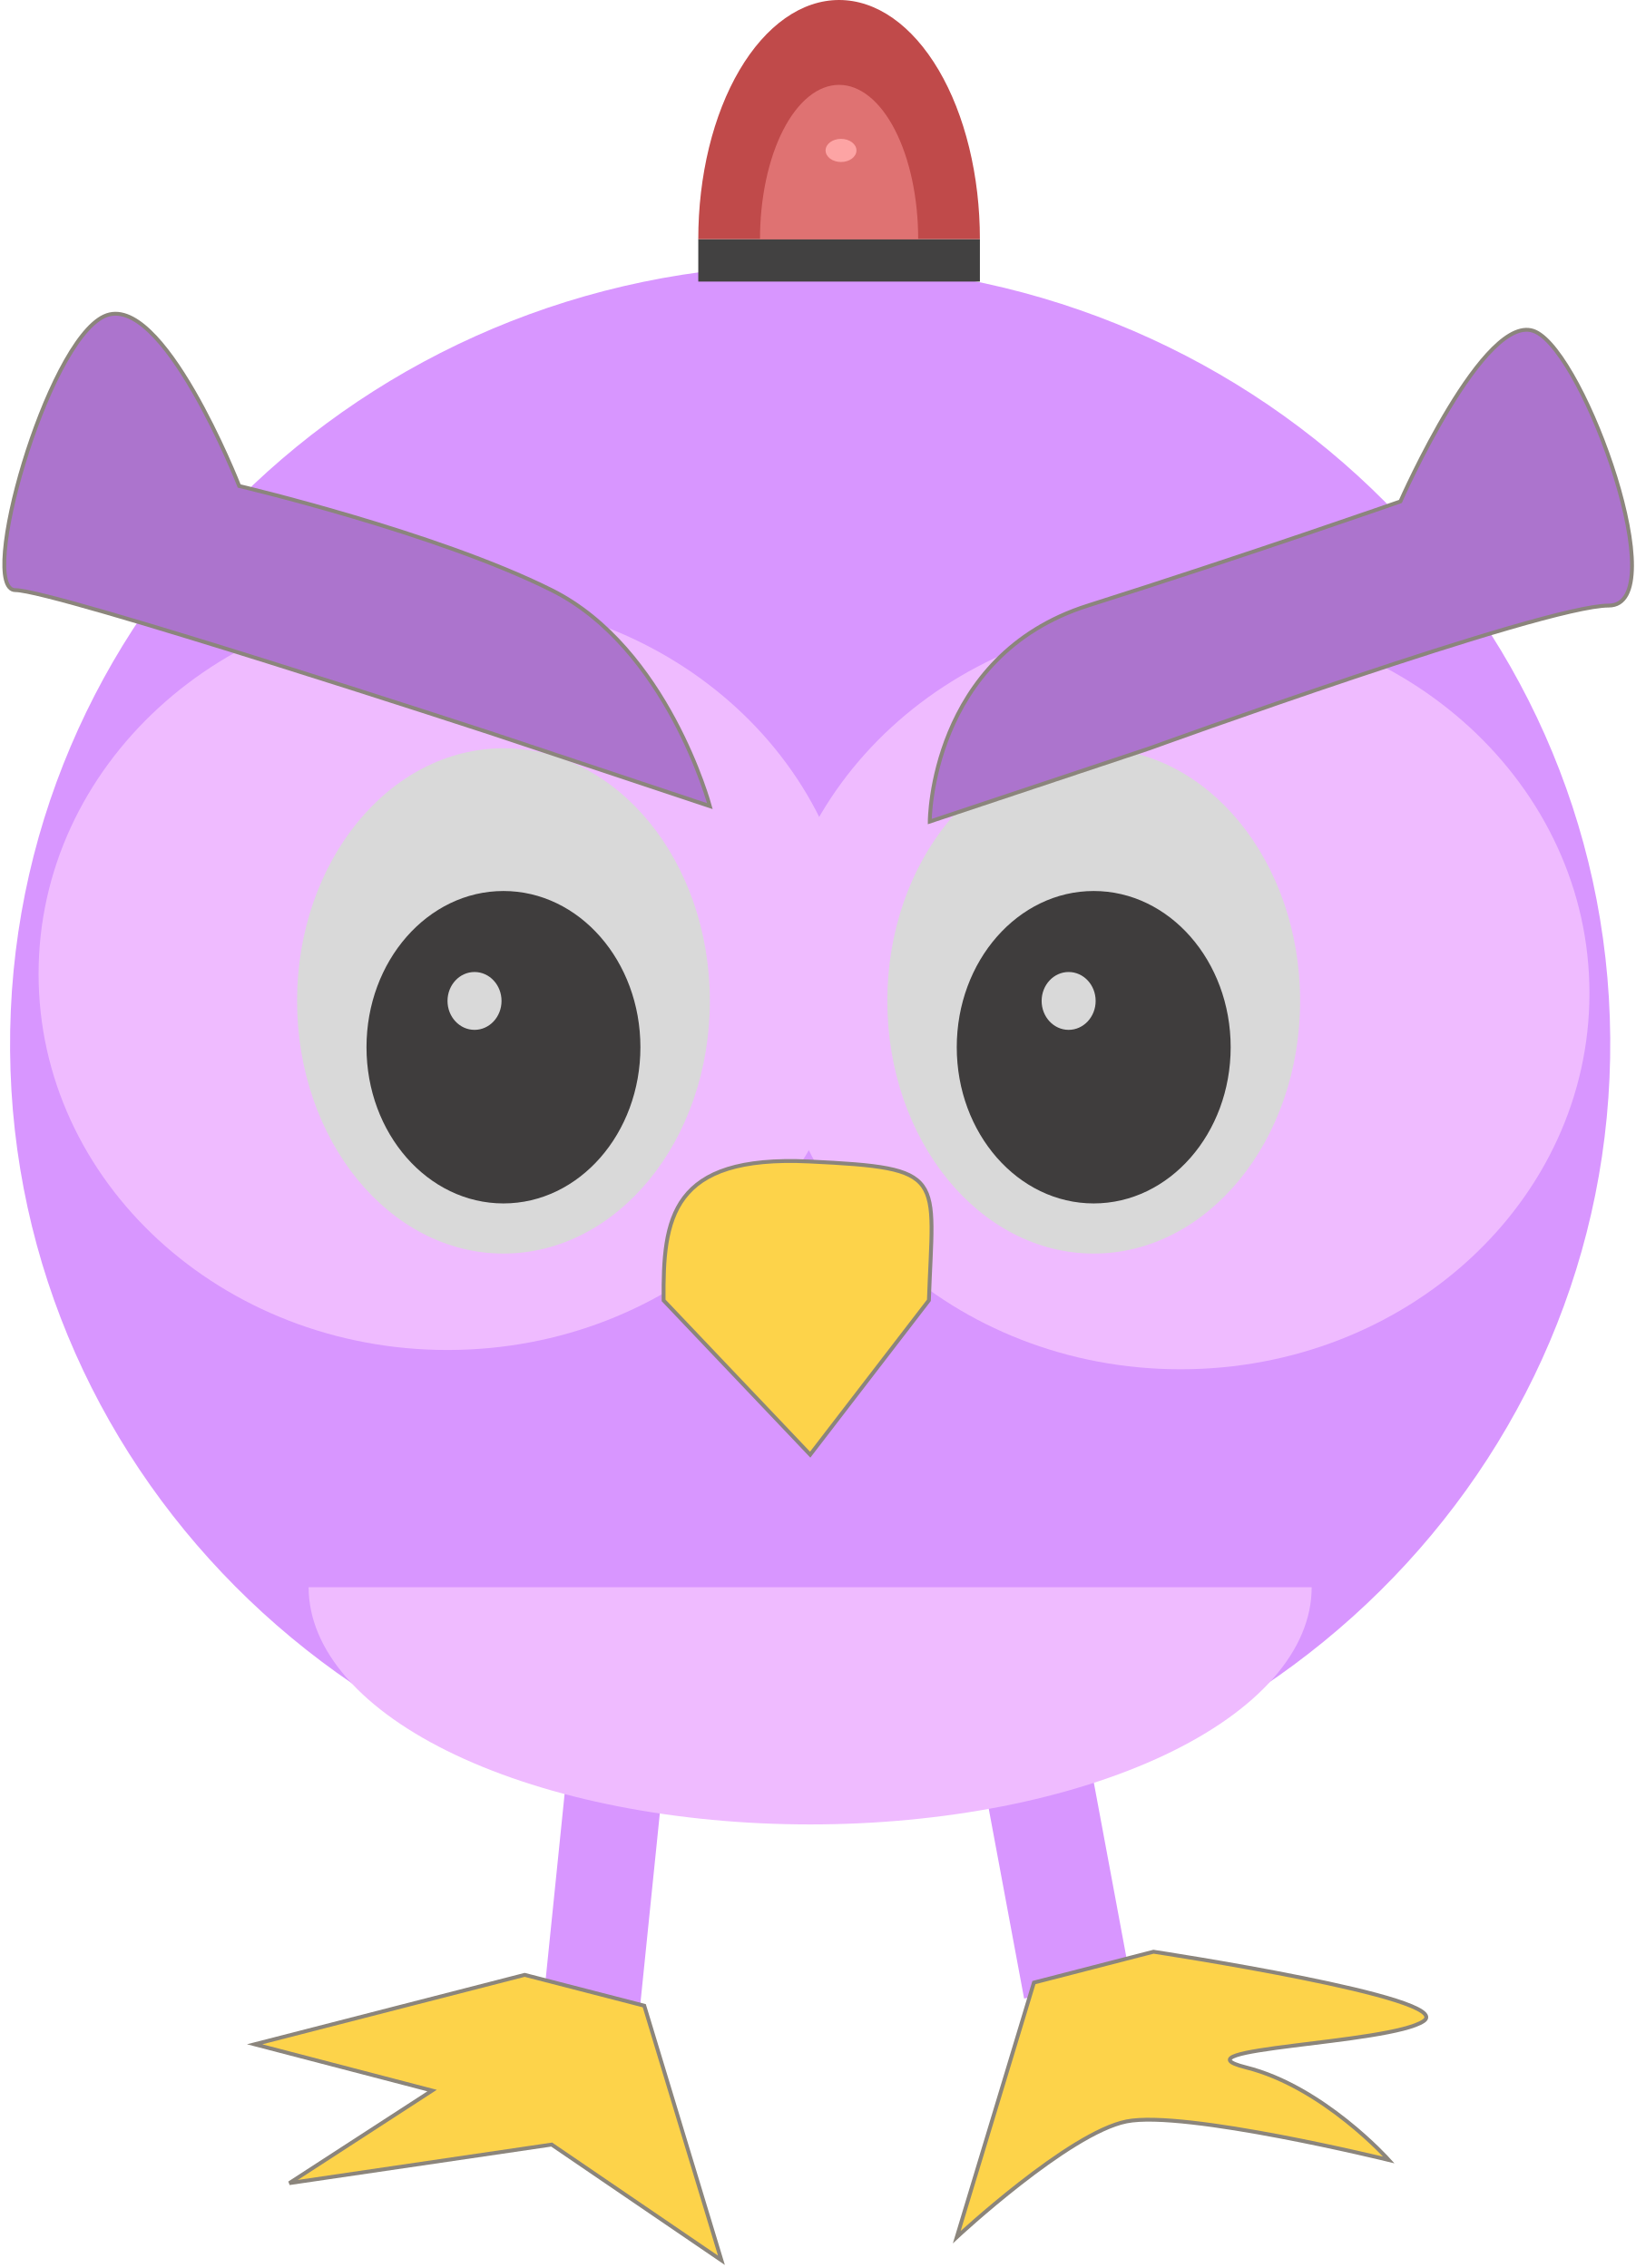
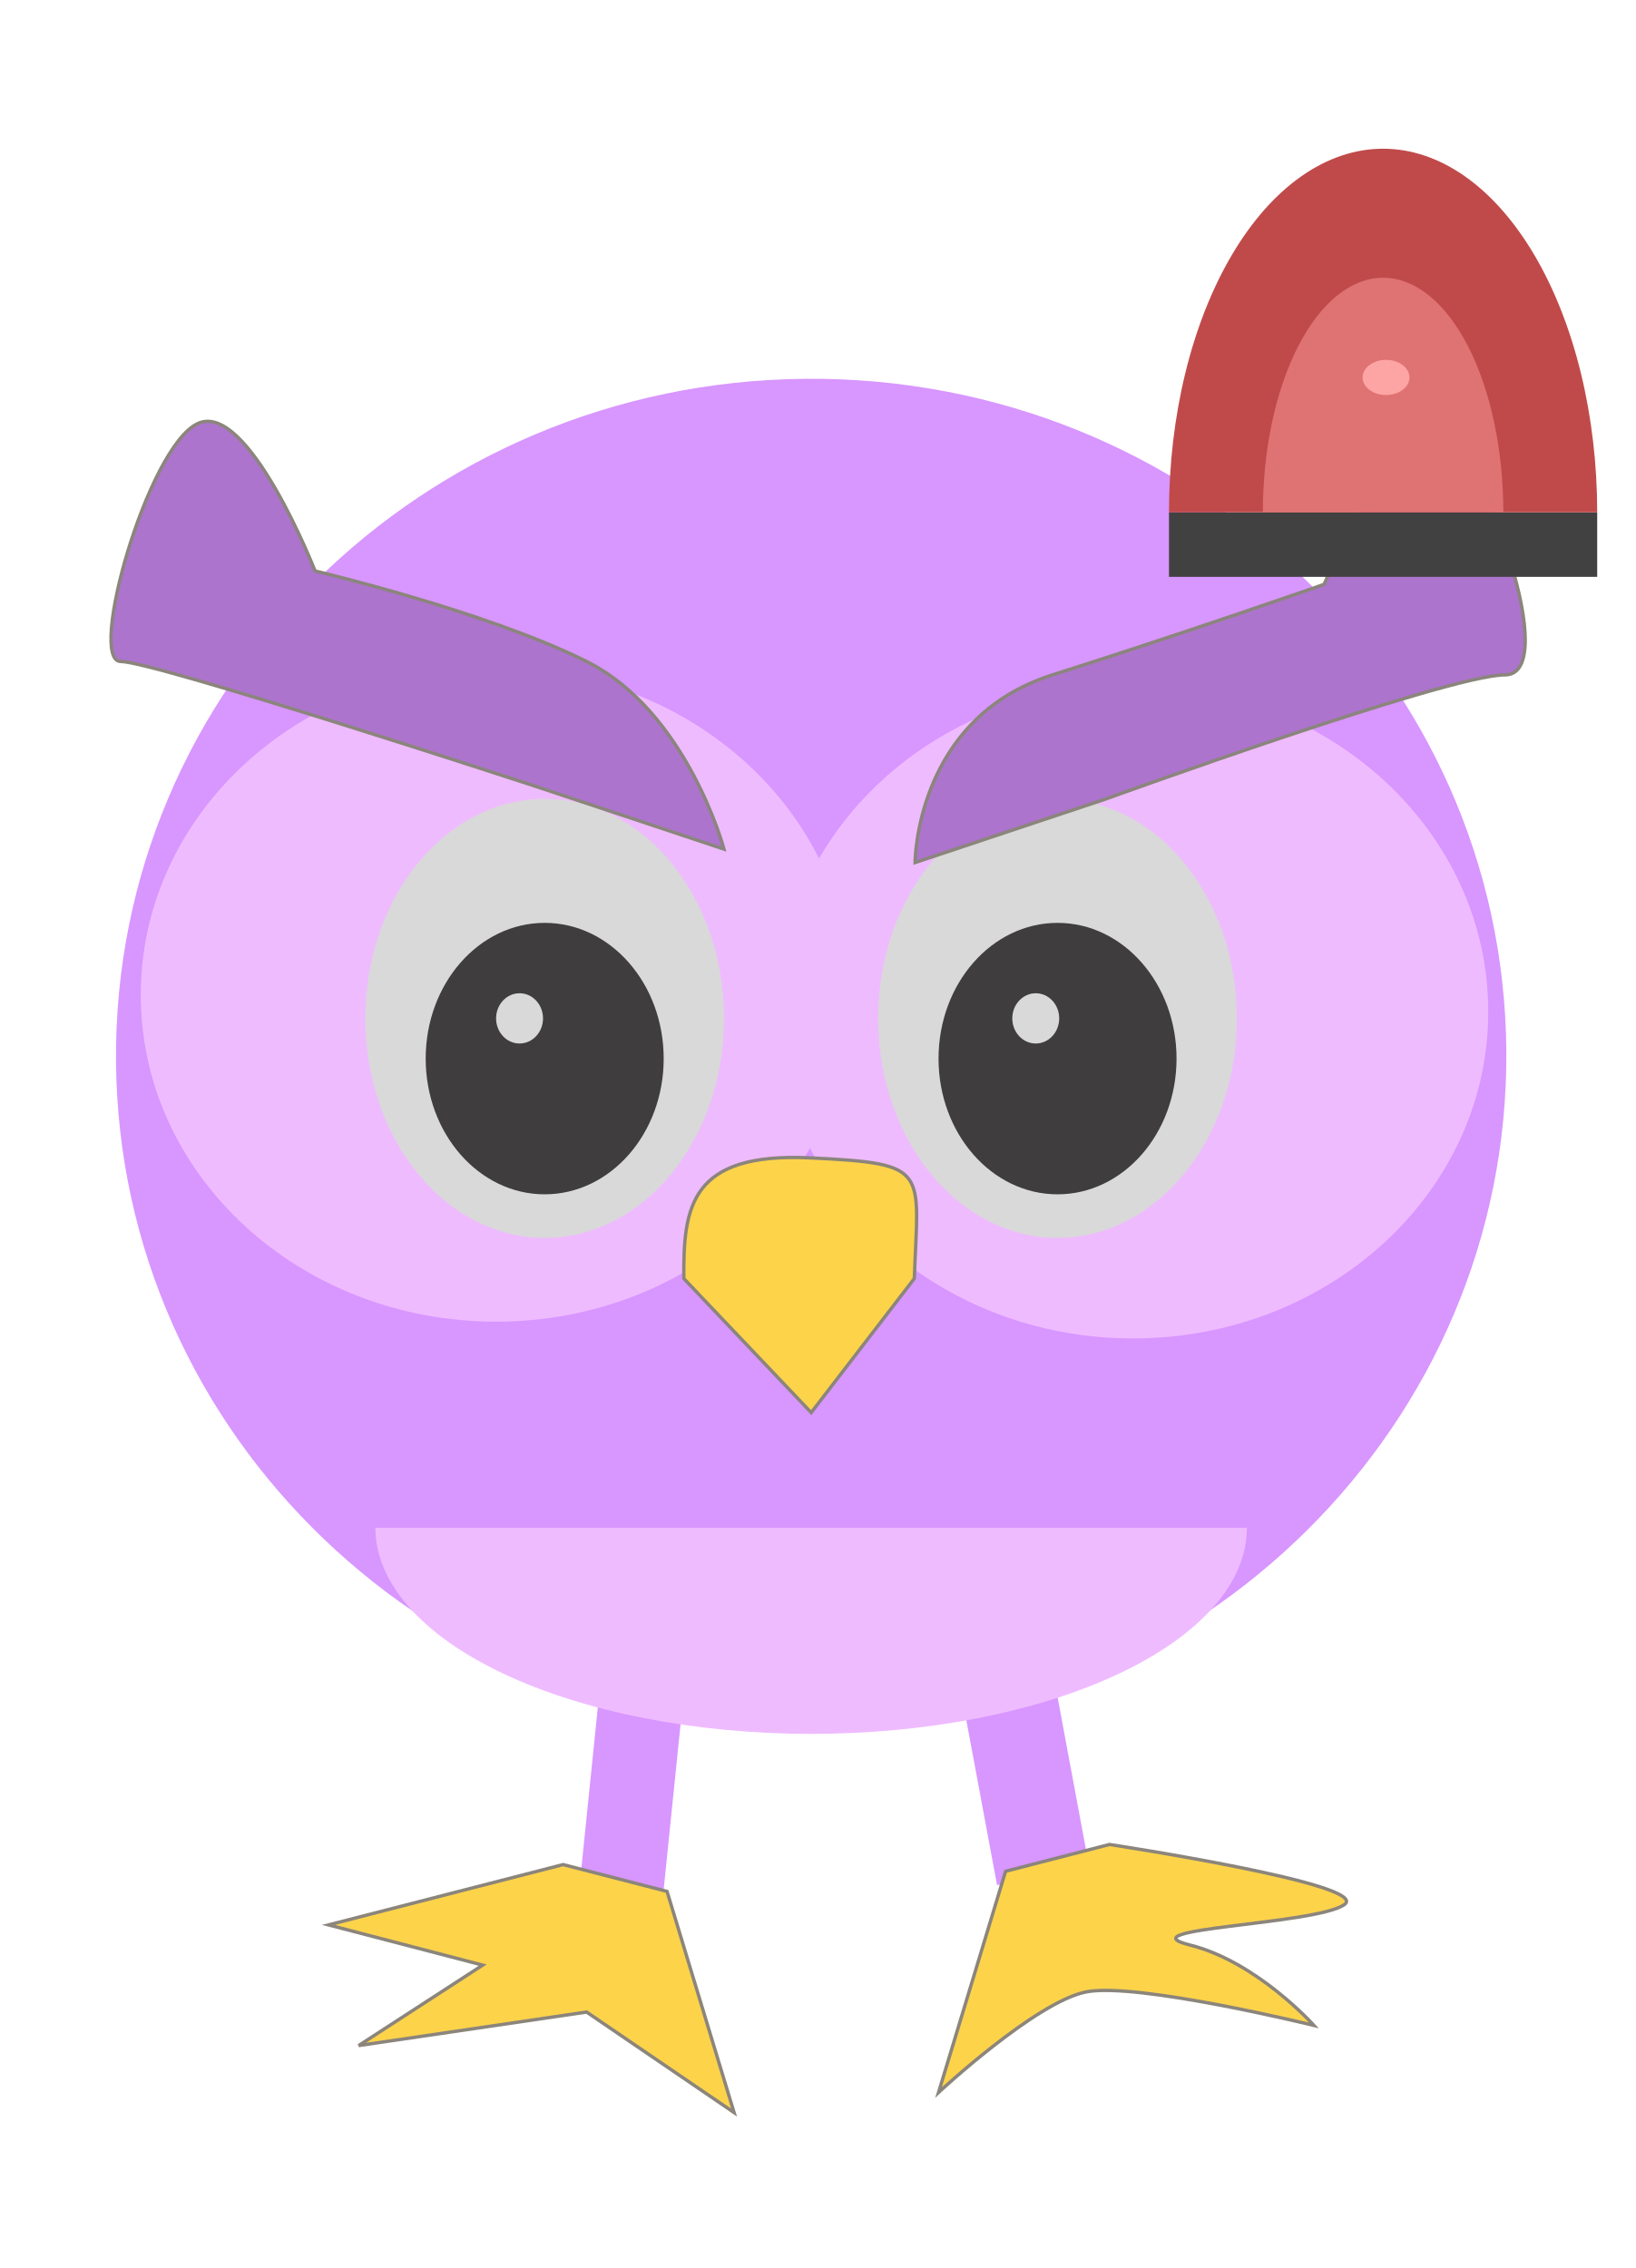
- <svg xmlns="http://www.w3.org/2000/svg" width="424" height="588" viewBox="0 0 424 588" fill="none">
-   <rect x="165.935" y="520" width="25.065" height="62.777" transform="rotate(-174.164 165.935 520)" fill="#D896FF" />
-   <rect x="293" y="513" width="28.018" height="62.563" transform="rotate(169.449 293 513)" fill="#D896FF" />
-   <ellipse cx="210" cy="270.704" rx="207.393" ry="202.054" transform="rotate(-0.457665 210 270.704)" fill="#D896FF" />
-   <ellipse cx="116" cy="252.5" rx="106" ry="97.5" fill="#EFBBFF" />
-   <ellipse cx="306" cy="257.5" rx="106" ry="97.5" fill="#EFBBFF" />
-   <ellipse cx="283.5" cy="259.5" rx="53.5" ry="65.5" fill="#D9D9D9" />
-   <path d="M184 259.5C184 295.675 160.047 325 130.5 325C100.953 325 77 295.675 77 259.5C77 223.325 100.953 194 130.5 194C160.047 194 184 223.325 184 259.5Z" fill="#D9D9D9" />
-   <path d="M319 271.5C319 293.868 303.106 312 283.5 312C263.894 312 248 293.868 248 271.5C248 249.132 263.894 231 283.5 231C303.106 231 319 249.132 319 271.5Z" fill="#3F3D3D" />
-   <path d="M166 271.5C166 293.868 150.106 312 130.5 312C110.894 312 95 293.868 95 271.5C95 249.132 110.894 231 130.5 231C150.106 231 166 249.132 166 271.5Z" fill="#3F3D3D" />
-   <ellipse cx="123" cy="259.5" rx="7" ry="7.5" fill="#D9D9D9" />
-   <ellipse cx="277" cy="259.5" rx="7" ry="7.5" fill="#D9D9D9" />
-   <path d="M282 157C241 170 241 213 241 213L298 194C298 194 400 157 417 157C434 157 411 92 398 86C385 80 363 130 363 130C363 130 323 144 282 157Z" fill="#AC74CD" stroke="#8B857C" />
-   <path d="M143 153C173 168 184 209 184 209L127 190C127 190 14 153 4 153C-6 153 12 89 27 82C42 75 62 126 62 126C62 126 113 138 143 153Z" fill="#AC74CD" stroke="#8B857C" />
-   <path d="M209.778 301.125C173.778 299.393 171.846 315.88 172.008 337.136L210.008 377.136L240.778 337.125C241.889 304.463 245.778 302.857 209.778 301.125Z" fill="#FDD34A" stroke="#8B857C" />
-   <path d="M66 530L136 512L167 520L187 586L143 556L75 566L112 542L66 530Z" fill="#FDD34A" stroke="#8B857C" />
-   <path d="M369 524C378 518 299 506 299 506L268 514L248 580C248 580 277 553 292 550C307 547 360 560 360 560C360 560 343 541 323 536C303 531 360 530 369 524Z" fill="#FDD34A" stroke="#8B857C" />
-   <rect x="181" y="62" width="73" height="11" fill="#424141" />
-   <path d="M340 411.5C340 419.576 336.637 427.574 330.104 435.035C323.571 442.497 313.995 449.276 301.924 454.987C289.852 460.698 275.521 465.228 259.749 468.319C243.977 471.409 227.072 473 210 473C192.928 473 176.023 471.409 160.251 468.319C144.479 465.228 130.148 460.698 118.076 454.987C106.004 449.276 96.429 442.497 89.896 435.035C83.362 427.574 80 419.576 80 411.5L210 411.5H340Z" fill="#EFBBFF" />
-   <path d="M254 62C254 53.858 253.056 45.796 251.222 38.274C249.387 30.751 246.699 23.917 243.309 18.159C239.92 12.402 235.896 7.835 231.468 4.719C227.04 1.604 222.293 5.12773e-06 217.5 5.48363e-06C212.707 5.83952e-06 207.96 1.604 203.532 4.719C199.104 7.835 195.08 12.402 191.691 18.159C188.301 23.917 185.613 30.751 183.778 38.274C181.944 45.796 181 53.858 181 62L217.5 62H254Z" fill="#C04A4A" />
-   <path d="M238 62C238 56.747 237.47 51.546 236.44 46.693C235.409 41.84 233.899 37.43 231.996 33.716C230.092 30.001 227.832 27.055 225.345 25.045C222.858 23.035 220.192 22 217.5 22C214.808 22 212.142 23.035 209.655 25.045C207.168 27.055 204.908 30.001 203.004 33.716C201.101 37.43 199.591 41.84 198.56 46.693C197.53 51.546 197 56.747 197 62L217.5 62H238Z" fill="#DF7272" />
-   <ellipse cx="218" cy="39" rx="4" ry="3" fill="#FDA4A4" />
+ <svg xmlns="http://www.w3.org/2000/svg" class="owl-logo" width="424" height="588" viewBox="-32 -32 488 652" fill="none">
+   <style>
+   .owl-body {
+     animation: float 3s ease-in-out infinite;
+     transform-origin: center;
+     transform-box: fill-box;
+   }
+   .owl-eyebrow-left {
+     animation: leftEyebrowMove 3s ease-in-out infinite;
+     transform-origin: center;
+     transform-box: fill-box;
+   }
+   .owl-eyebrow-right {
+     animation: rightEyebrowMove 3s ease-in-out infinite;
+     transform-origin: center;
+     transform-box: fill-box;
+   }
+   @keyframes float {
+     0%, 100% { transform: translateY(0); }
+     50% { transform: translateY(-10px); }
+   }
+   @keyframes leftEyebrowMove {
+     0%, 100% { transform: rotate(0deg) translateY(0); }
+     50% { transform: rotate(-4deg) translateY(-2px) translateX(-2px); }
+   }
+   @keyframes rightEyebrowMove {
+     0%, 100% { transform: rotate(0deg) translateY(0); }
+     50% { transform: rotate(4deg) translateY(-2px) translateX(2px); }
+   }
+   
+   .alarm {
+     transform: scale(1.75);
+     transform-origin: center;
+     transform-box: fill-box;
+   }
+   .outer-alarm {
+     animation: outerAlarmPulse 4s ease-in-out infinite;
+   }
+   .inner-alarm {
+     animation: innerAlarmPulse 4s ease-in-out infinite;
+   }
+   @keyframes outerAlarmPulse {
+     0%, 100% { fill: #C04A4A; }
+     50% { fill: #FF6B6B; }
+   }
+   @keyframes innerAlarmPulse {
+     0%, 100% { fill: #DF7272; }
+     50% { fill: #FF9999; }
+   }
+ 
+   
+   .left-limb {
+     animation: leftLimbSway 3s ease-in-out infinite;
+     transform-origin: top;
+     transform-box: fill-box;
+   }
+   .right-limb {
+     animation: rightLimbSway 3s ease-in-out infinite;
+     transform-origin: top;
+     transform-box: fill-box;
+   }
+   @keyframes leftLimbSway {
+     0%, 100% { transform: rotate(0deg) translateX(0); }
+     50% { transform: rotate(-5deg) translateX(-10px); }
+   }
+   @keyframes rightLimbSway {
+     0%, 100% { transform: rotate(0deg) translateX(0); }
+     50% { transform: rotate(5deg) translateX(10px); }
+   }
+ </style>
+   <g class="owl-legs">
+     <g class="left-limb">
+       <rect class="owl-left-leg" x="165.935" y="520" width="25.065" height="62.777" transform="rotate(-174.164 165.935 520)" fill="#D896FF" />
+       <path class="owl-left-foot" d="M66 530L136 512L167 520L187 586L143 556L75 566L112 542L66 530Z" fill="#FDD34A" stroke="#8B857C" />
+     </g>
+     <g class="right-limb">
+       <rect class="owl-right-leg" x="293" y="513" width="28.018" height="62.563" transform="rotate(169.449 293 513)" fill="#D896FF" />
+       <path class="owl-right-foot" d="M369 524C378 518 299 506 299 506L268 514L248 580C248 580 277 553 292 550C307 547 360 560 360 560C360 560 343 541 323 536C303 531 360 530 369 524Z" fill="#FDD34A" stroke="#8B857C" />
+     </g>
+   </g>
+   <g class="owl-body">
+     <ellipse cx="210" cy="270.704" rx="207.393" ry="202.054" transform="rotate(-0.457665 210 270.704)" fill="#D896FF" />
+     <ellipse class="owl-eyesocket-left" cx="116" cy="252.5" rx="106" ry="97.5" fill="#EFBBFF" />
+     <ellipse class="owl-eyesocket-right" cx="306" cy="257.5" rx="106" ry="97.5" fill="#EFBBFF" />
+     <ellipse cx="283.5" cy="259.5" rx="53.5" ry="65.5" fill="#D9D9D9" />
+     <path d="M184 259.5C184 295.675 160.047 325 130.5 325C100.953 325 77 295.675 77 259.5C77 223.325 100.953 194 130.5 194C160.047 194 184 223.325 184 259.5Z" fill="#D9D9D9" />
+     <path class="owl-pupil-left" d="M319 271.5C319 293.868 303.106 312 283.5 312C263.894 312 248 293.868 248 271.5C248 249.132 263.894 231 283.5 231C303.106 231 319 249.132 319 271.5Z" fill="#3F3D3D" />
+     <path class="owl-pupil-right" d="M166 271.5C166 293.868 150.106 312 130.5 312C110.894 312 95 293.868 95 271.5C95 249.132 110.894 231 130.5 231C150.106 231 166 249.132 166 271.5Z" fill="#3F3D3D" />
+     <ellipse class="owl-pupil-right" cx="123" cy="259.5" rx="7" ry="7.5" fill="#D9D9D9" />
+     <ellipse class="owl-pupil-right" cx="277" cy="259.5" rx="7" ry="7.5" fill="#D9D9D9" />
+     <path class="owl-eyebrow-right" d="M282 157C241 170 241 213 241 213L298 194C298 194 400 157 417 157C434 157 411 92 398 86C385 80 363 130 363 130C363 130 323 144 282 157Z" fill="#AC74CD" stroke="#8B857C" />
+     <path class="owl-eyebrow-left" d="M143 153C173 168 184 209 184 209L127 190C127 190 14 153 4 153C-6 153 12 89 27 82C42 75 62 126 62 126C62 126 113 138 143 153Z" fill="#AC74CD" stroke="#8B857C" />
+     <path class="owl-beak" d="M209.778 301.125C173.778 299.393 171.846 315.88 172.008 337.136L210.008 377.136L240.778 337.125C241.889 304.463 245.778 302.857 209.778 301.125Z" fill="#FDD34A" stroke="#8B857C" />
+     <path class="belly" d="M340 411.5C340 419.576 336.637 427.574 330.104 435.035C323.571 442.497 313.995 449.276 301.924 454.987C289.852 460.698 275.521 465.228 259.749 468.319C243.977 471.409 227.072 473 210 473C192.928 473 176.023 471.409 160.251 468.319C144.479 465.228 130.148 460.698 118.076 454.987C106.004 449.276 96.429 442.497 89.896 435.035C83.362 427.574 80 419.576 80 411.5L210 411.5H340Z" fill="#EFBBFF" />
+     <g class="alarm">
+       <rect class="alarm-base" x="181" y="62" width="73" height="11" fill="#424141" />
+       <path class="outer-alarm" d="M254 62C254 53.858 253.056 45.796 251.222 38.274C249.387 30.751 246.699 23.917 243.309 18.159C239.92 12.402 235.896 7.835 231.468 4.719C227.04 1.604 222.293 5.12773e-06 217.5 5.48363e-06C212.707 5.83952e-06 207.96 1.604 203.532 4.719C199.104 7.835 195.08 12.402 191.691 18.159C188.301 23.917 185.613 30.751 183.778 38.274C181.944 45.796 181 53.858 181 62L217.5 62H254Z" fill="#C04A4A" />
+       <path class="inner-alarm" d="M238 62C238 56.747 237.47 51.546 236.44 46.693C235.409 41.84 233.899 37.43 231.996 33.716C230.092 30.001 227.832 27.055 225.345 25.045C222.858 23.035 220.192 22 217.5 22C214.808 22 212.142 23.035 209.655 25.045C207.168 27.055 204.908 30.001 203.004 33.716C201.101 37.43 199.591 41.84 198.56 46.693C197.53 51.546 197 56.747 197 62L217.5 62H238Z" fill="#DF7272" />
+       <ellipse class="alarm-center" cx="218" cy="39" rx="4" ry="3" fill="#FDA4A4" />
+     </g>
+   </g>
</svg>
